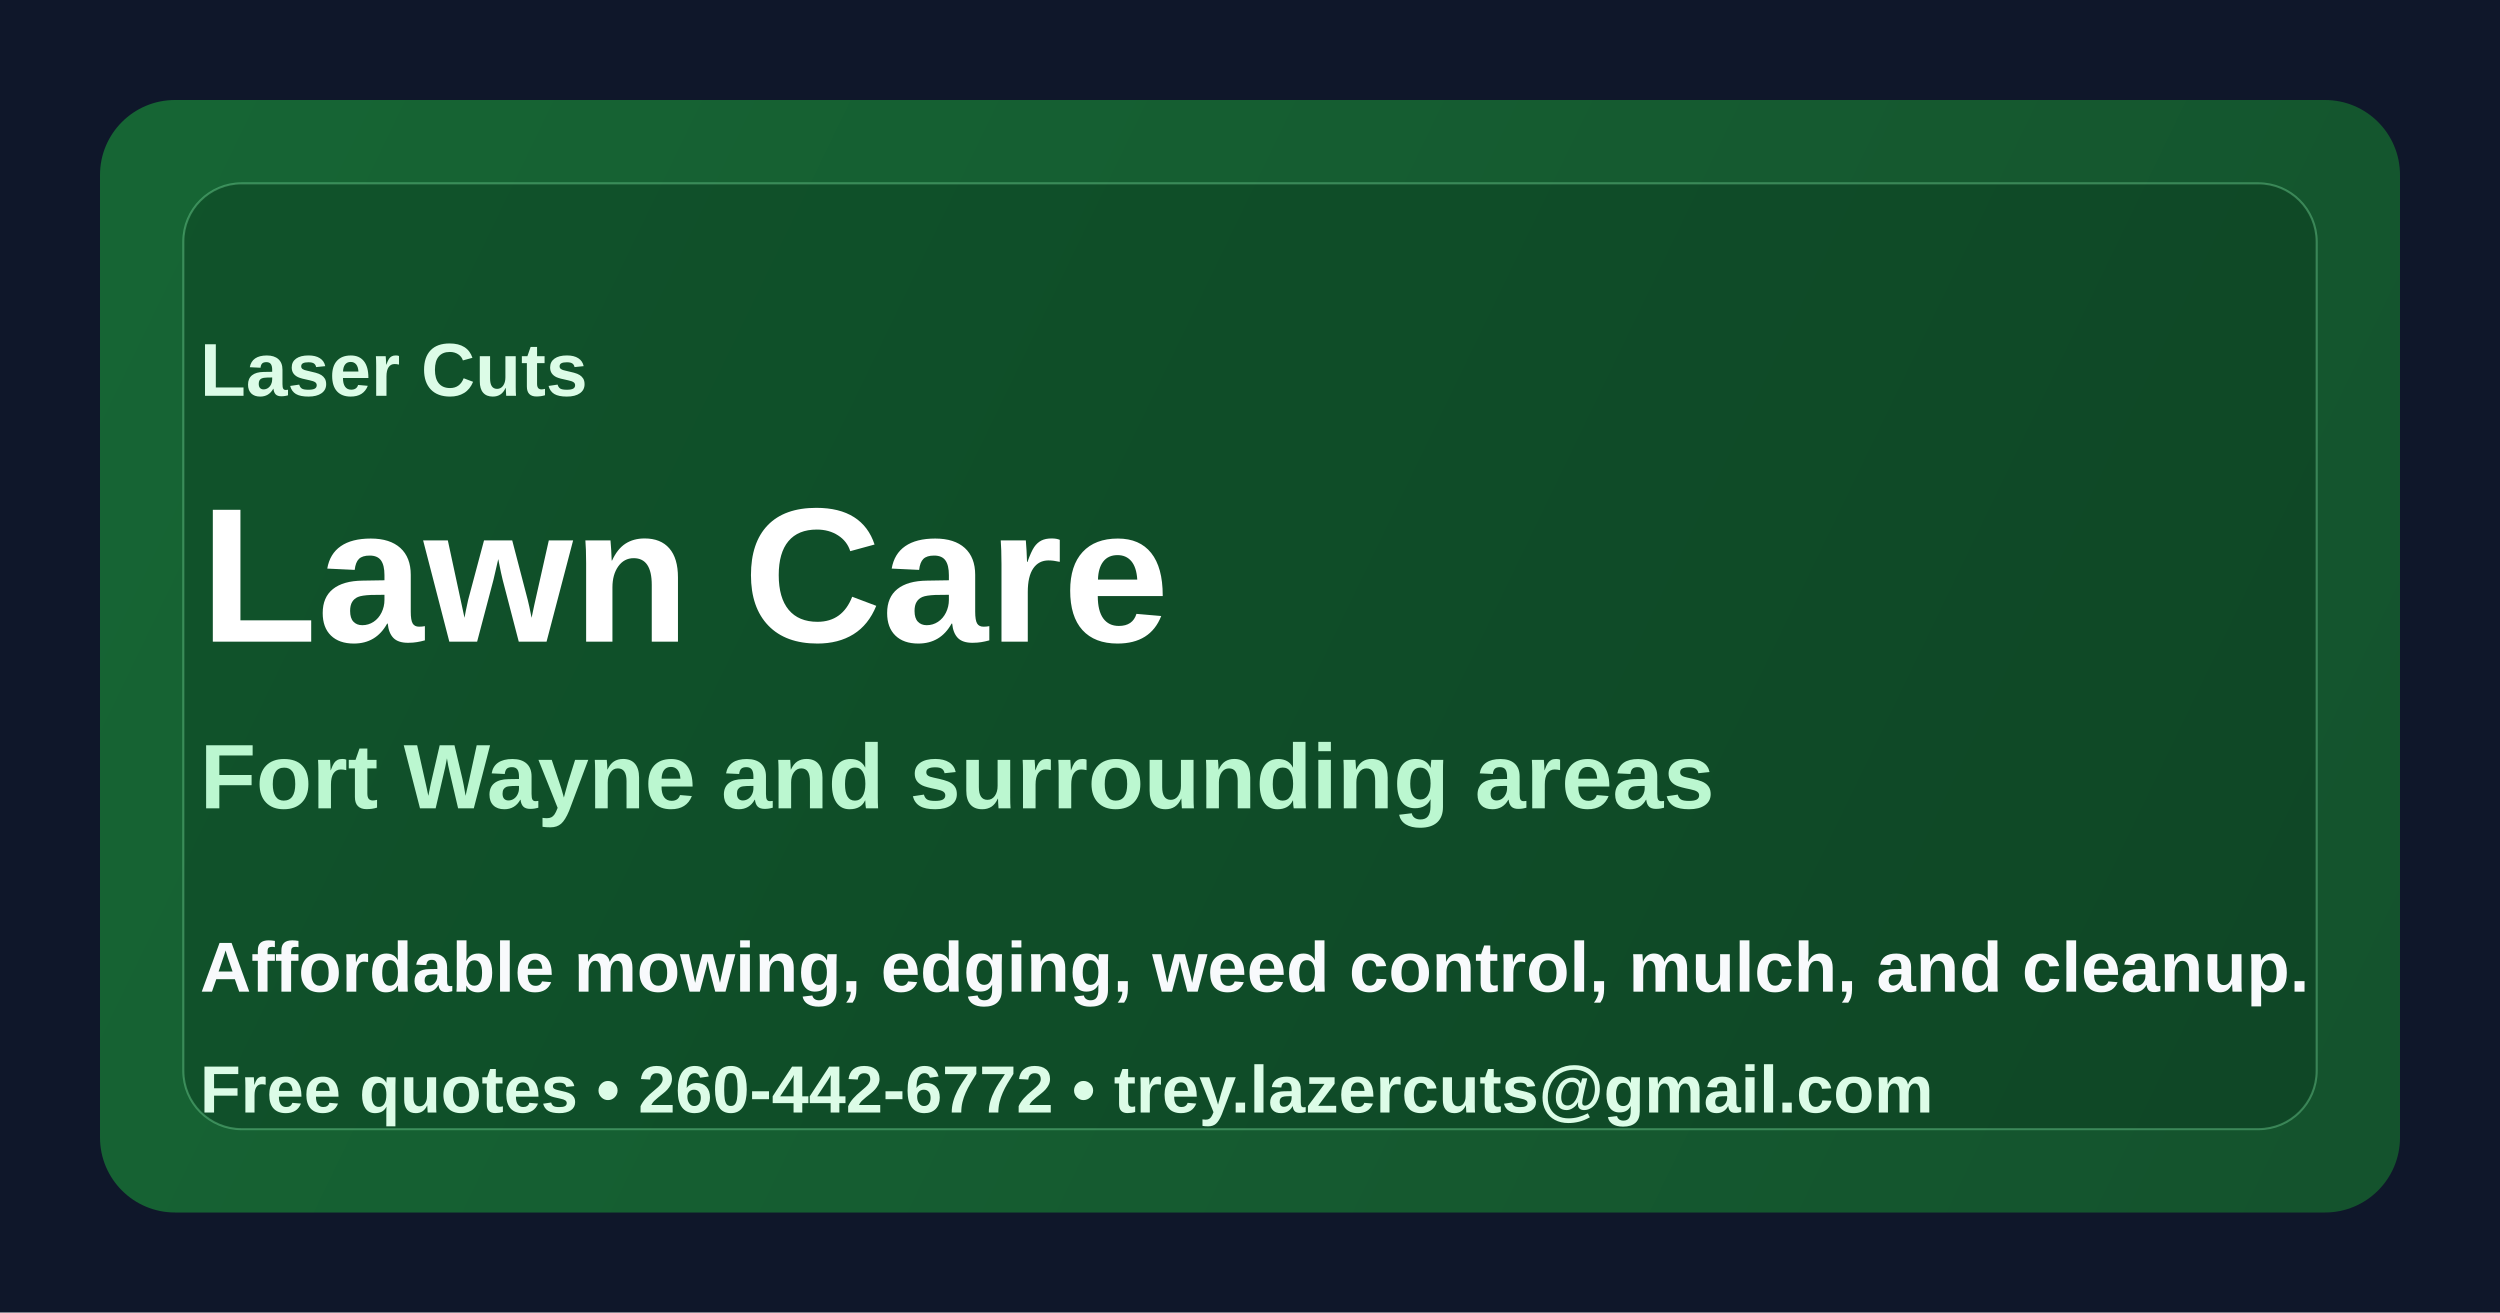
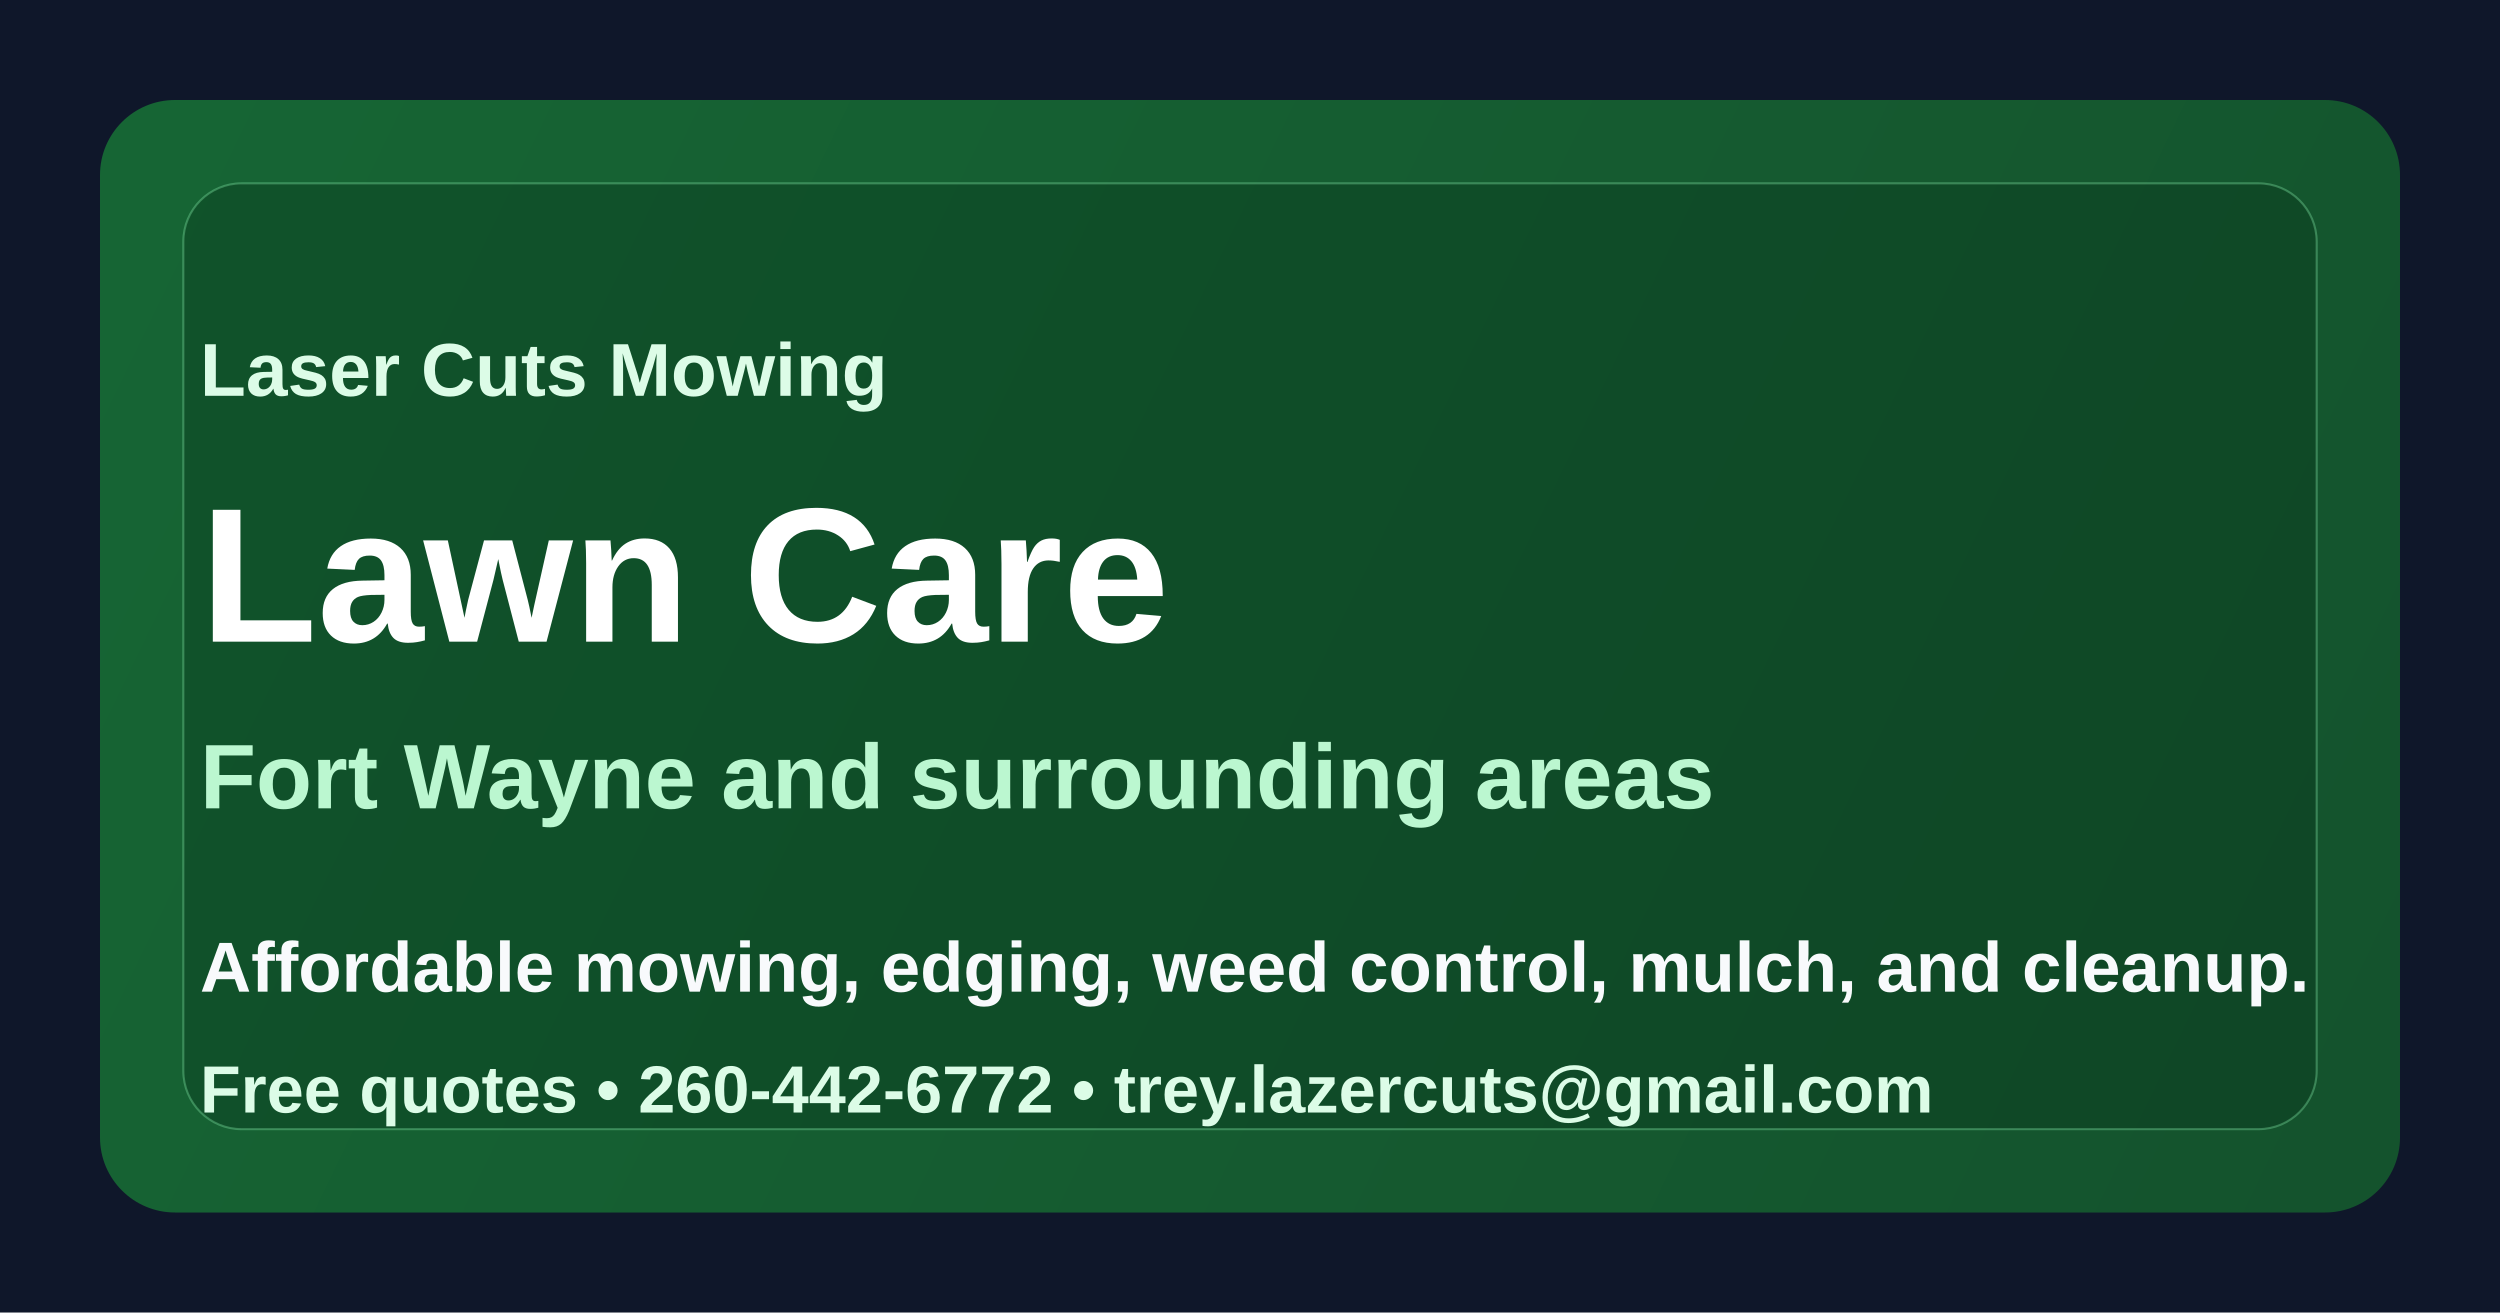
<svg xmlns="http://www.w3.org/2000/svg" width="1200" height="630" viewBox="0 0 1200 630" fill="none">
  <rect width="1200" height="630" fill="#0F172A" />
  <rect x="48" y="48" width="1104" height="534" rx="36" fill="url(#paint0_linear)" />
  <rect x="88" y="88" width="1024" height="454" rx="28" fill="#052E16" fill-opacity="0.32" stroke="#86EFAC" stroke-opacity="0.35" />
-   <text x="96" y="190" fill="#DCFCE7" font-family="Arial, Helvetica, sans-serif" font-size="36" font-weight="700">Laser Cuts</text>
+   <text x="96" y="190" fill="#DCFCE7" font-family="Arial, Helvetica, sans-serif" font-size="36" font-weight="700">Laser Cuts Mowing</text>
  <text x="96" y="308" fill="white" font-family="Arial, Helvetica, sans-serif" font-size="92" font-weight="800">Lawn Care</text>
  <text x="96" y="388" fill="#BBF7D0" font-family="Arial, Helvetica, sans-serif" font-size="44" font-weight="700">Fort Wayne and surrounding areas</text>
  <text x="96" y="476" fill="#F8FAFC" font-family="Arial, Helvetica, sans-serif" font-size="34" font-weight="600">Affordable mowing, edging, weed control, mulch, and cleanup.</text>
  <text x="96" y="534" fill="#DCFCE7" font-family="Arial, Helvetica, sans-serif" font-size="32" font-weight="700">Free quotes • 260-442-6772 • trey.lazercuts@gmail.com</text>
  <defs>
    <linearGradient id="paint0_linear" x1="80" y1="64" x2="1120" y2="566" gradientUnits="userSpaceOnUse">
      <stop stop-color="#166534" />
      <stop offset="1" stop-color="#14532D" />
    </linearGradient>
  </defs>
</svg>
